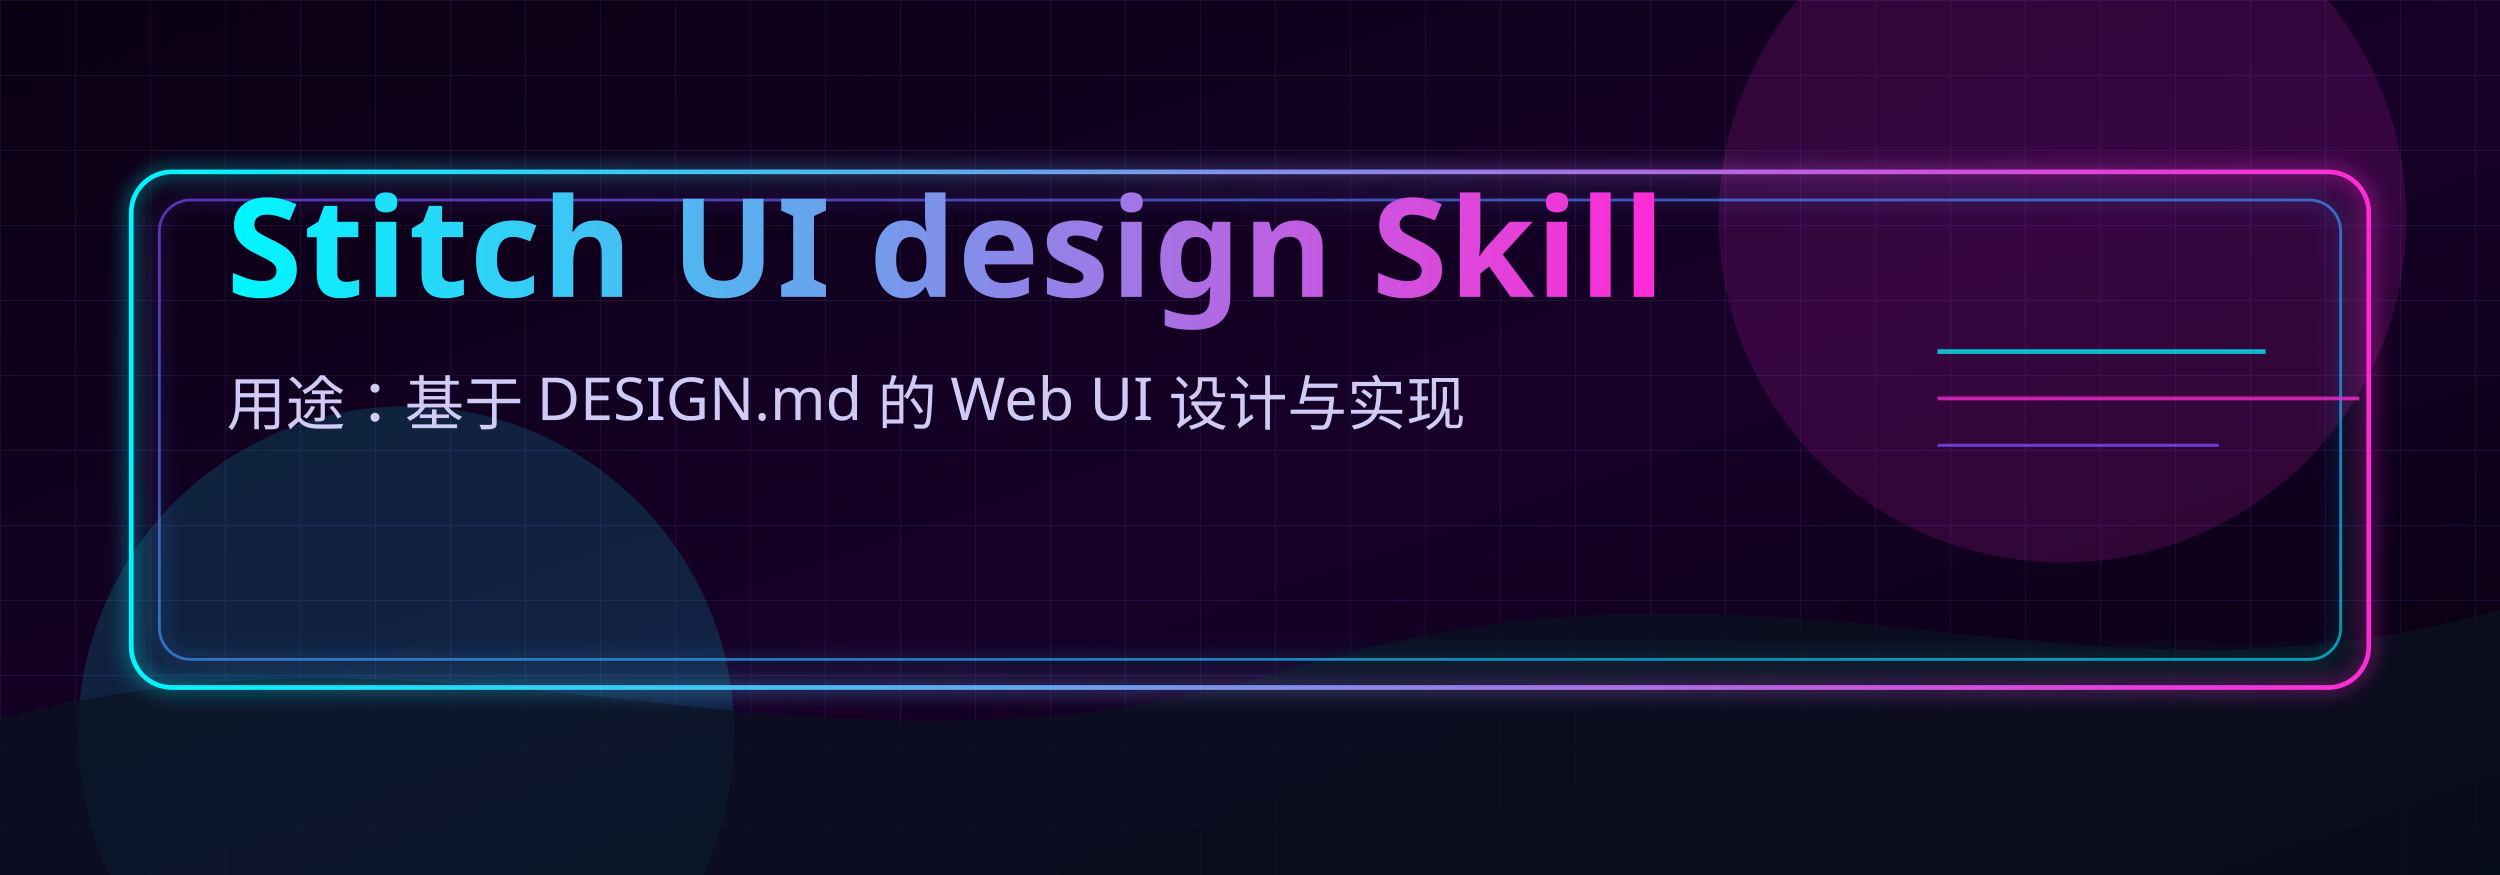
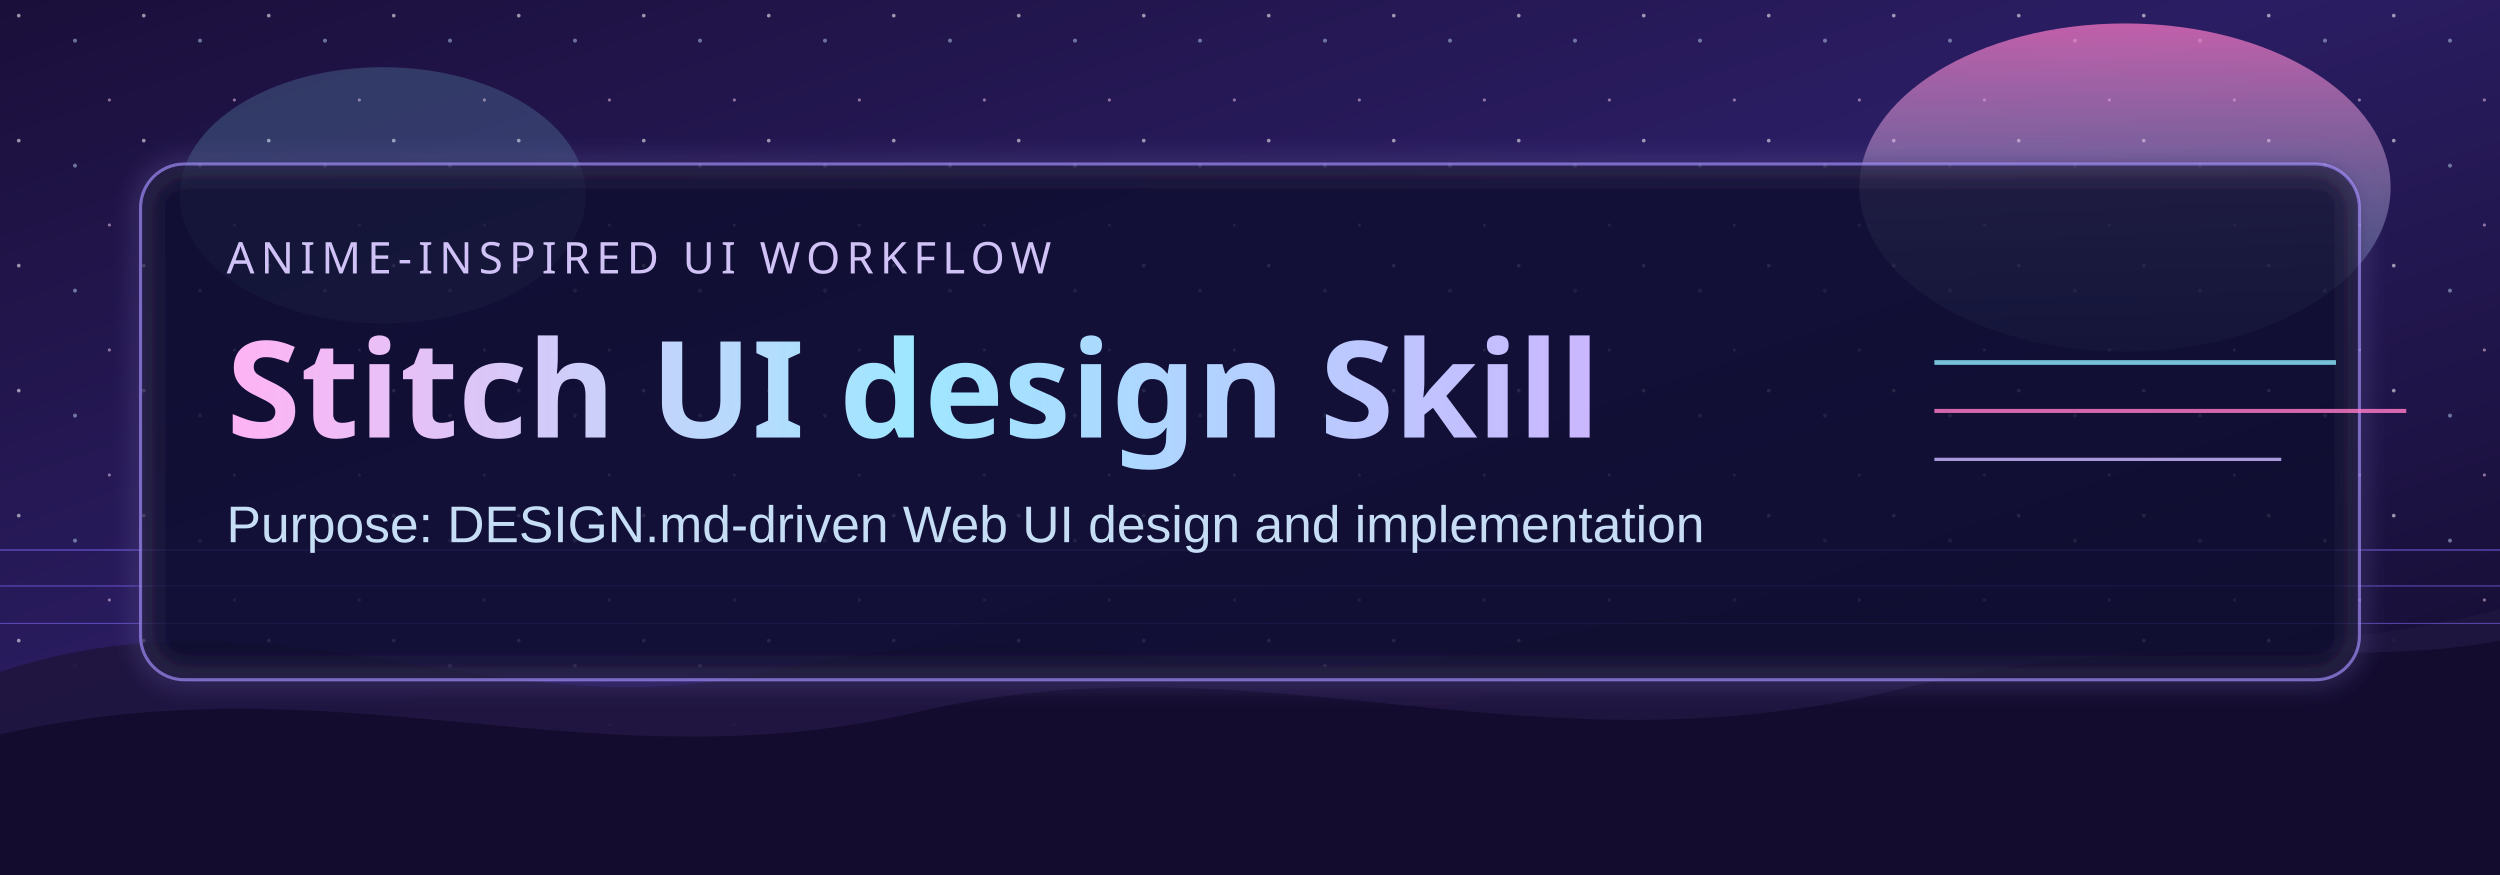
- <svg xmlns="http://www.w3.org/2000/svg" width="1600" height="560" viewBox="0 0 1600 560" role="img" aria-label="Stitch UI design Skill 头图">
+ <svg xmlns="http://www.w3.org/2000/svg" width="1600" height="560" viewBox="0 0 1600 560" role="img" aria-label="Stitch UI design Skill hero banner">
  <defs>
-     <linearGradient id="bg1" x1="0" y1="0" x2="1" y2="1">
-       <stop offset="0%" stop-color="#090012" />
-       <stop offset="55%" stop-color="#170028" />
-       <stop offset="100%" stop-color="#05000d" />
+     <linearGradient id="sky" x1="0" y1="0" x2="1" y2="1">
+       <stop offset="0%" stop-color="#1a0f3a" />
+       <stop offset="45%" stop-color="#2b1d63" />
+       <stop offset="100%" stop-color="#110a29" />
    </linearGradient>
-     <linearGradient id="neonA" x1="0" y1="0" x2="1" y2="0">
-       <stop offset="0%" stop-color="#00f7ff" />
-       <stop offset="100%" stop-color="#ff2bd6" />
+     <linearGradient id="sunset" x1="0" y1="0" x2="0" y2="1">
+       <stop offset="0%" stop-color="#ff79c6" stop-opacity="0.95" />
+       <stop offset="100%" stop-color="#8be9fd" stop-opacity="0.2" />
    </linearGradient>
-     <linearGradient id="neonB" x1="0" y1="0" x2="1" y2="1">
-       <stop offset="0%" stop-color="#7c4dff" />
-       <stop offset="100%" stop-color="#00e5ff" />
+     <linearGradient id="titleGlow" x1="0" y1="0" x2="1" y2="0">
+       <stop offset="0%" stop-color="#ffb3f4" />
+       <stop offset="50%" stop-color="#9fe7ff" />
+       <stop offset="100%" stop-color="#cbb7ff" />
    </linearGradient>
-     <filter id="glow" x="-30%" y="-30%" width="160%" height="160%">
-       <feGaussianBlur stdDeviation="6" result="blur" />
+     <filter id="softGlow" x="-30%" y="-30%" width="160%" height="160%">
+       <feGaussianBlur stdDeviation="8" result="blur" />
      <feMerge>
        <feMergeNode in="blur" />
        <feMergeNode in="SourceGraphic" />
      </feMerge>
    </filter>
-     <pattern id="grid" width="48" height="48" patternUnits="userSpaceOnUse">
-       <path d="M 48 0 L 0 0 0 48" fill="none" stroke="#8b5cf6" stroke-opacity="0.17" stroke-width="1" />
+     <pattern id="dotStars" width="80" height="80" patternUnits="userSpaceOnUse">
+       <circle cx="12" cy="10" r="1.2" fill="#ffffff" fill-opacity="0.55" />
+       <circle cx="48" cy="26" r="1.3" fill="#cbe7ff" fill-opacity="0.45" />
+       <circle cx="70" cy="64" r="1" fill="#ffd7fa" fill-opacity="0.5" />
    </pattern>
  </defs>
-   <rect width="1600" height="560" fill="url(#bg1)" />
-   <rect width="1600" height="560" fill="url(#grid)" />
-   <circle cx="1320" cy="140" r="220" fill="#ff2bd6" fill-opacity="0.14" />
-   <circle cx="260" cy="470" r="210" fill="#00f7ff" fill-opacity="0.14" />
-   <path d="M0 460 C300 380 520 520 820 430 C1140 330 1320 470 1600 390 L1600 560 L0 560 Z" fill="#0b1220" fill-opacity="0.72" />
-   <g filter="url(#glow)">
-     <rect x="84" y="110" width="1432" height="330" rx="26" fill="none" stroke="url(#neonA)" stroke-width="3" />
-     <rect x="102" y="128" width="1396" height="294" rx="20" fill="none" stroke="url(#neonB)" stroke-opacity="0.65" stroke-width="1.8" />
+   <rect width="1600" height="560" fill="url(#sky)" />
+   <rect width="1600" height="560" fill="url(#dotStars)" />
+   <ellipse cx="1360" cy="120" rx="170" ry="105" fill="url(#sunset)" opacity="0.75" />
+   <ellipse cx="245" cy="125" rx="130" ry="82" fill="#8be9fd" opacity="0.18" />
+   <path d="M0 430 C180 370 320 470 490 430 C710 380 760 460 980 410 C1210 355 1330 455 1600 390 L1600 560 L0 560 Z" fill="#1e153f" opacity="0.95" />
+   <path d="M0 470 C220 420 380 505 590 455 C810 405 980 500 1220 440 C1380 400 1495 430 1600 410 L1600 560 L0 560 Z" fill="#130c2e" opacity="0.95" />
+   <g opacity="0.55">
+     <path d="M0 352 L1600 352" stroke="#7f6cff" stroke-width="1" />
+     <path d="M0 375 L1600 375" stroke="#7f6cff" stroke-width="0.8" />
+     <path d="M0 399 L1600 399" stroke="#7f6cff" stroke-width="0.7" />
  </g>
-   <g transform="translate(145,190)">
-     <text x="0" y="0" fill="url(#neonA)" font-family="'Segoe UI', 'PingFang SC', 'Hiragino Sans GB', sans-serif" font-size="88" font-weight="700" letter-spacing="1">Stitch UI design Skill</text>
-     <text x="0" y="82" fill="#d7d3ff" font-family="'Segoe UI', 'PingFang SC', 'Hiragino Sans GB', sans-serif" font-size="38" opacity="0.96">用途：基于 DESIGN.md 的 Web UI 设计与实现</text>
+   <g filter="url(#softGlow)">
+     <rect x="90" y="105" width="1420" height="330" rx="28" fill="#120b2f" fill-opacity="0.58" stroke="#a693ff" stroke-opacity="0.65" stroke-width="2" />
  </g>
-   <g opacity="0.75">
-     <path d="M1240 225 L1450 225" stroke="#00f7ff" stroke-width="3" />
-     <path d="M1240 255 L1510 255" stroke="#ff2bd6" stroke-width="2.4" />
-     <path d="M1240 285 L1420 285" stroke="#7c4dff" stroke-width="2" />
+   <g transform="translate(145,175)">
+     <text x="0" y="0" fill="#d9cbff" font-family="'Trebuchet MS', 'Segoe UI', sans-serif" font-size="28" letter-spacing="4" opacity="0.95">ANIME-INSPIRED UI WORKFLOW</text>
+     <text x="0" y="105" fill="url(#titleGlow)" font-family="'Trebuchet MS', 'Segoe UI', sans-serif" font-size="86" font-weight="700">Stitch UI design Skill</text>
+     <text x="0" y="172" fill="#cfe7ff" font-family="'Segoe UI', Arial, sans-serif" font-size="33" opacity="0.95">Purpose: DESIGN.md-driven Web UI design and implementation</text>
+   </g>
+   <g opacity="0.82">
+     <path d="M1238 232 L1495 232" stroke="#8be9fd" stroke-width="3" />
+     <path d="M1238 263 L1540 263" stroke="#ff79c6" stroke-width="2.6" />
+     <path d="M1238 294 L1460 294" stroke="#cbb7ff" stroke-width="2.1" />
  </g>
</svg>
